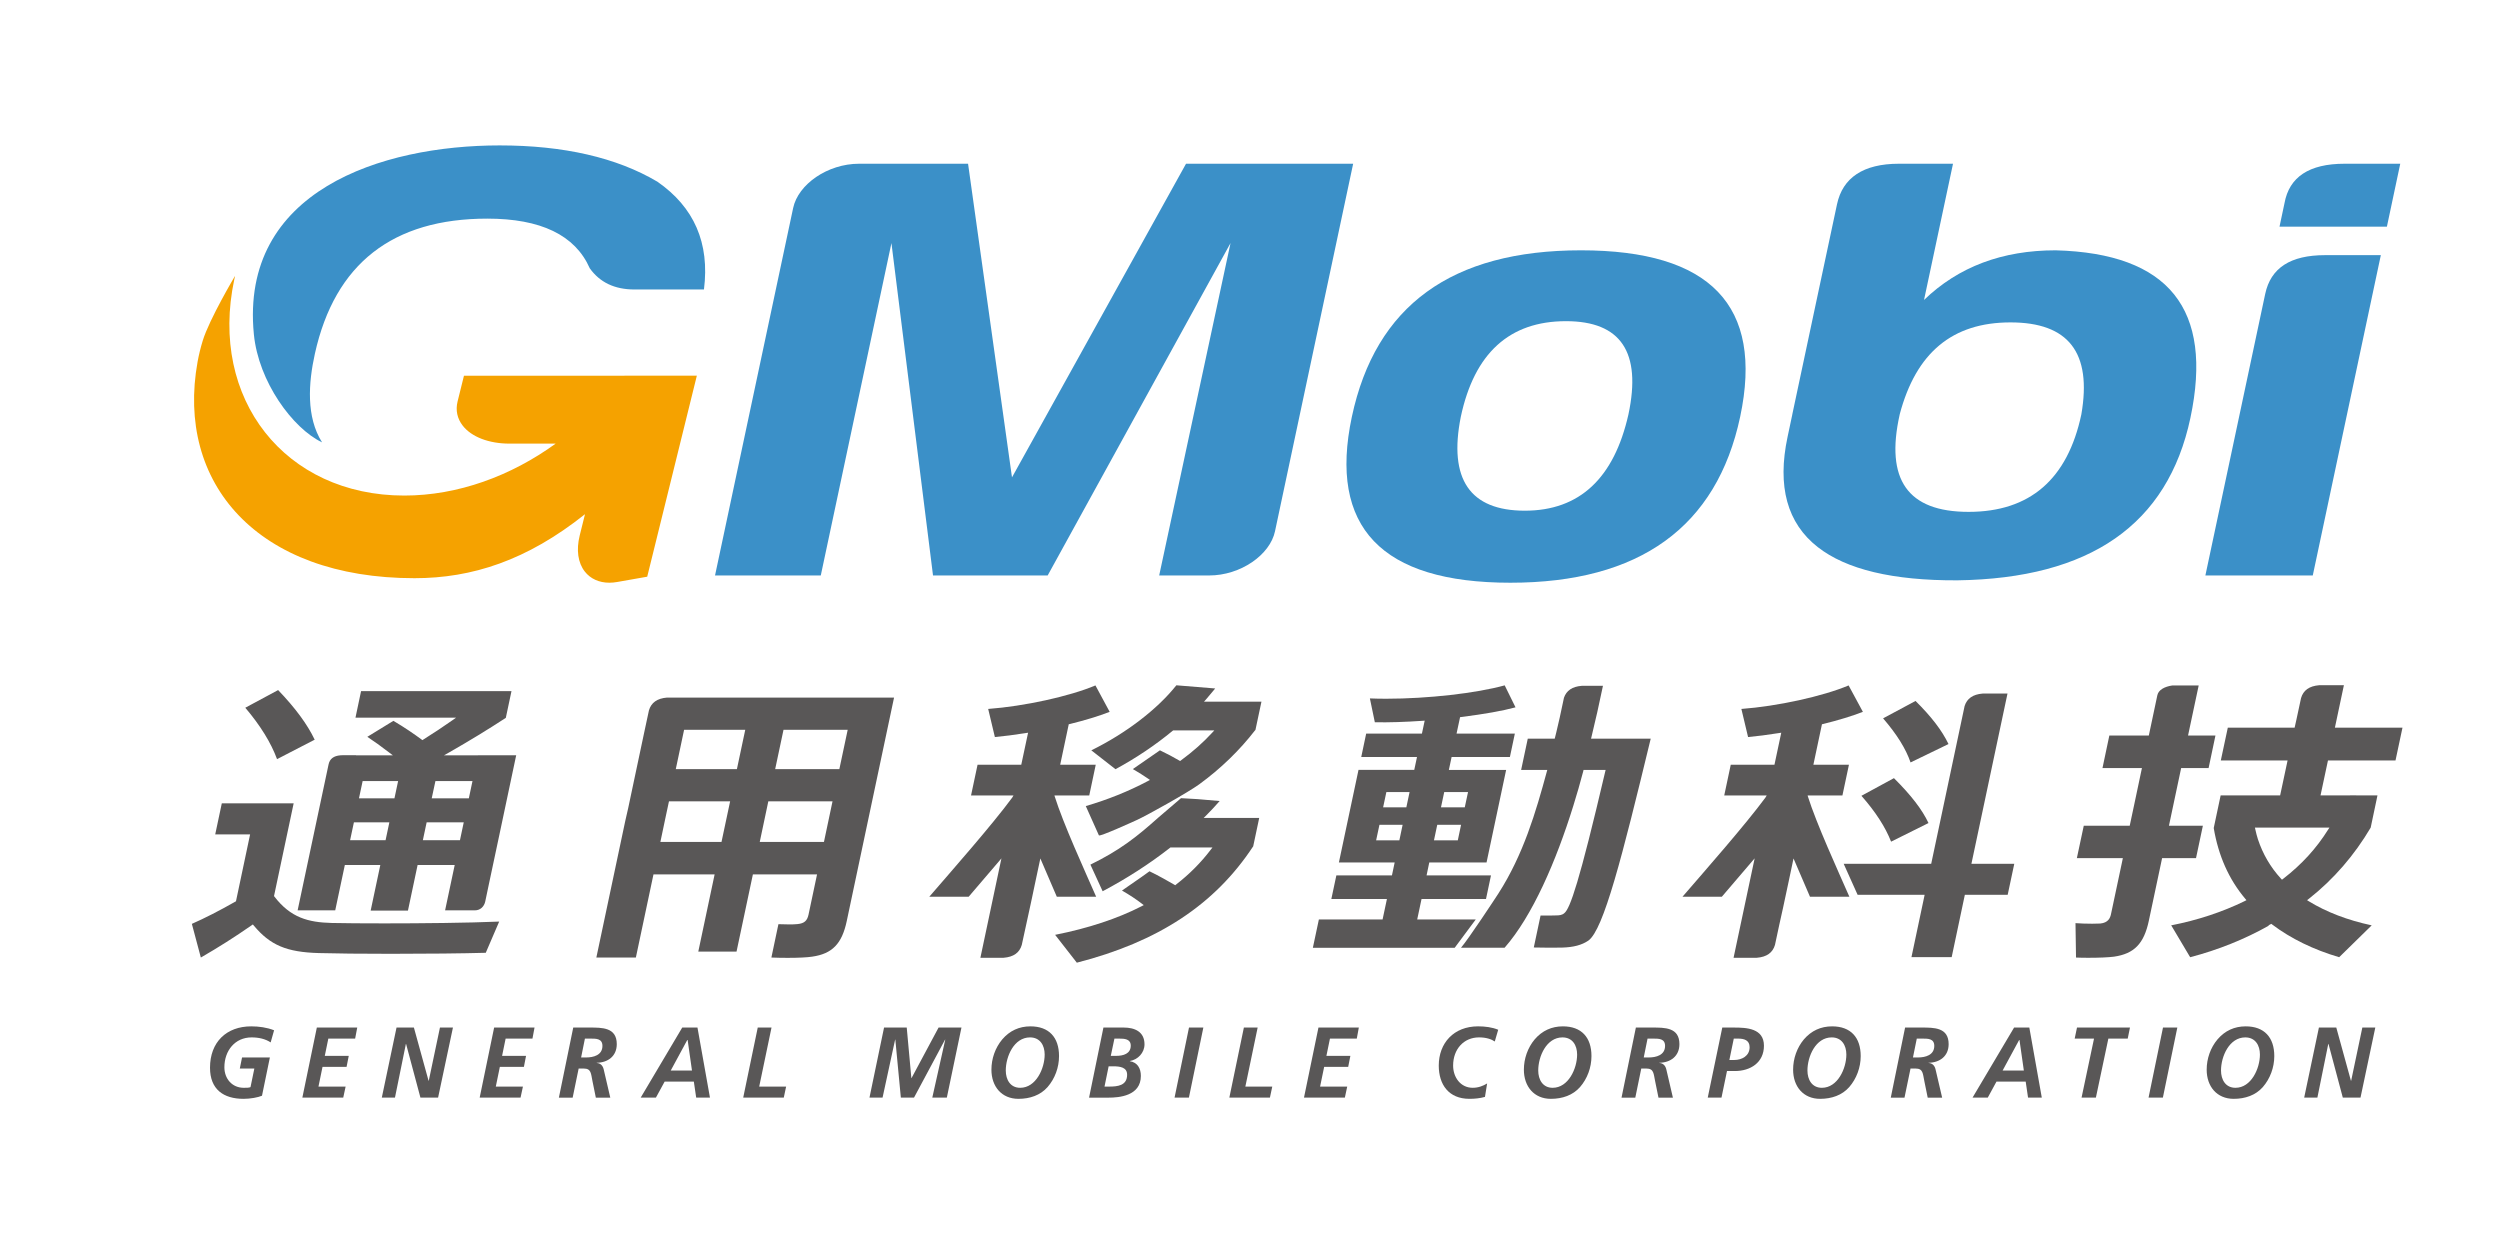
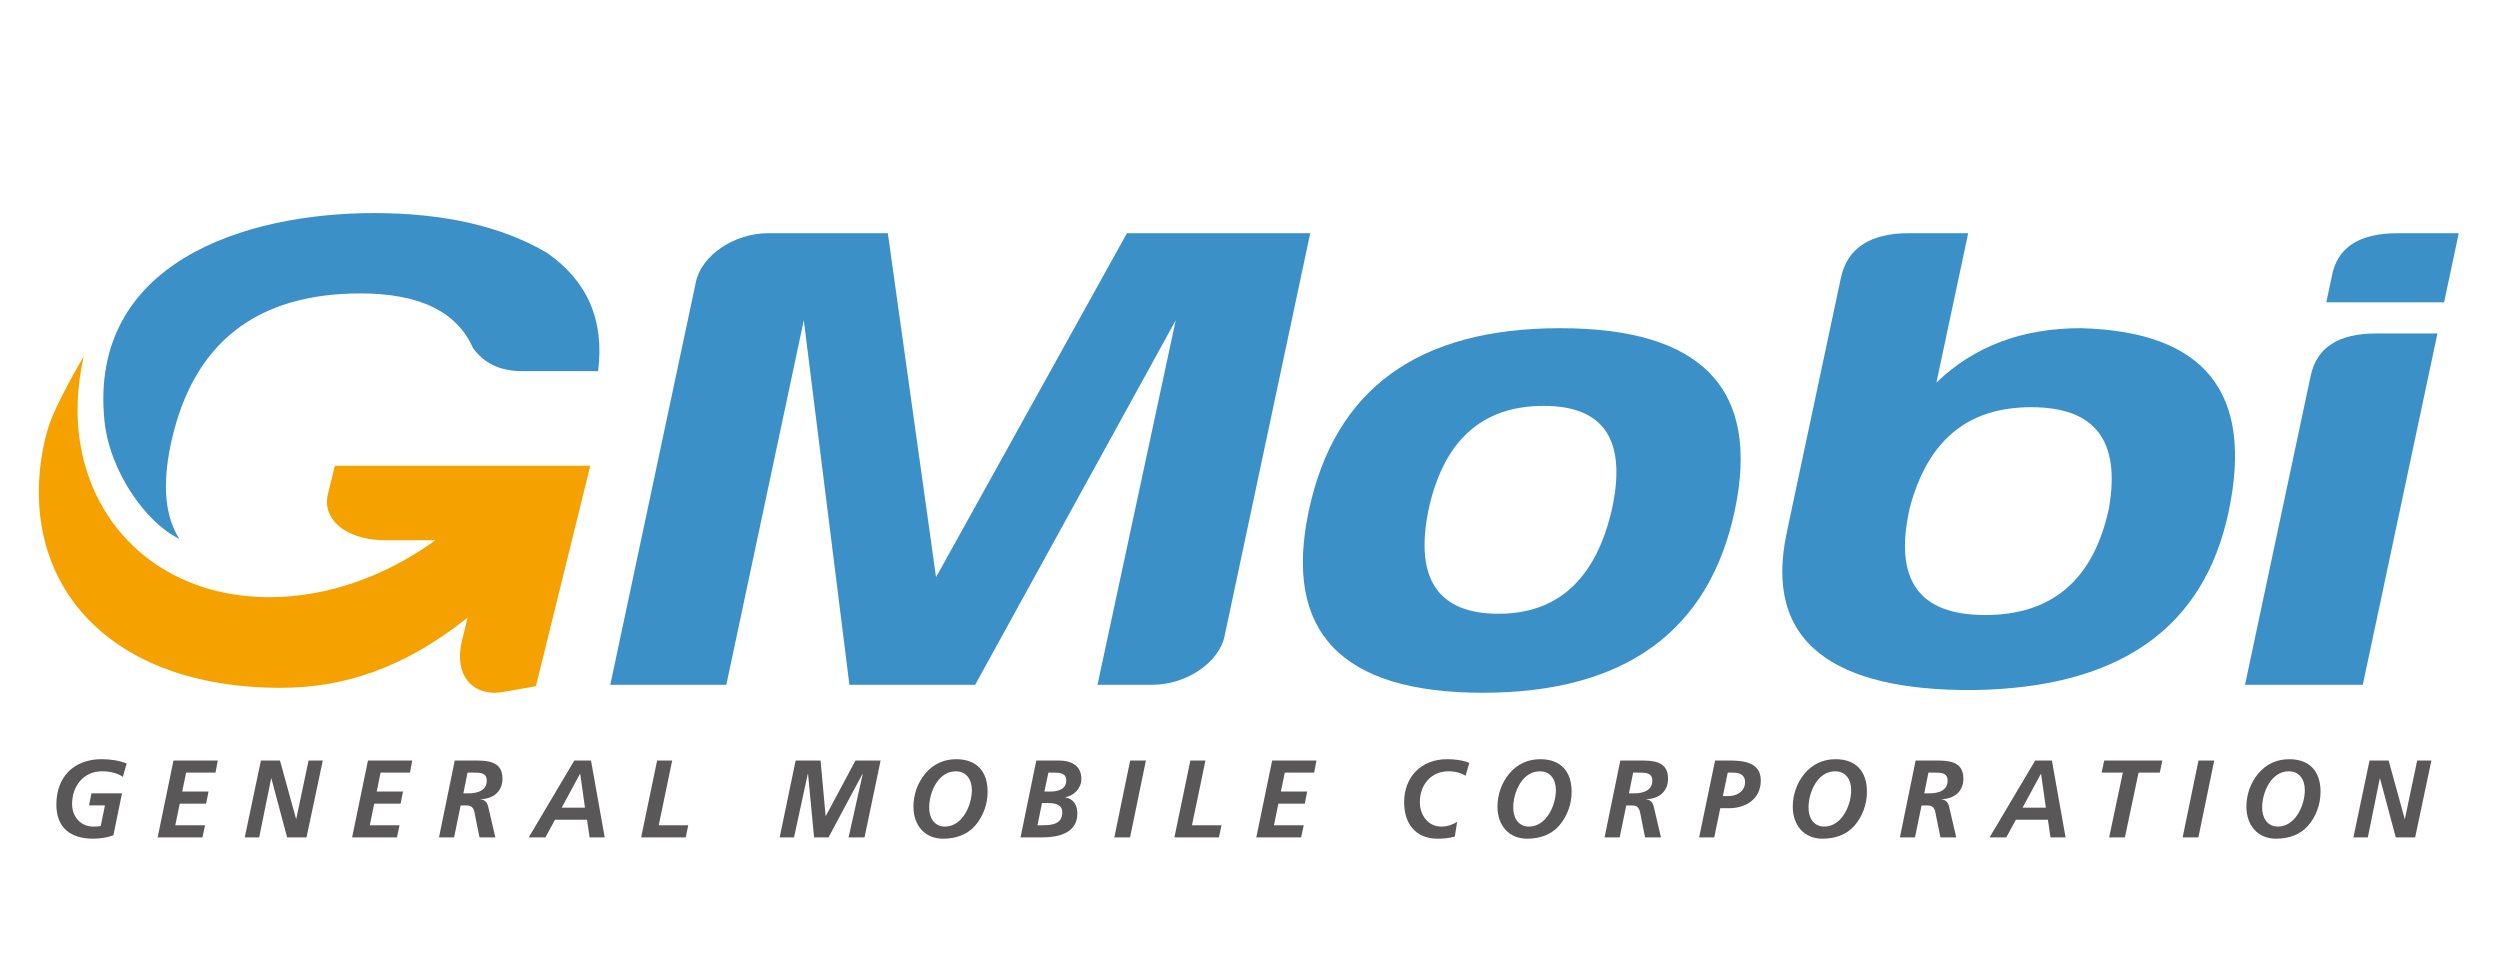
- <svg xmlns="http://www.w3.org/2000/svg" version="1.1" id="圖層_1" x="0px" y="0px" width="215.286px" height="106.369px" viewBox="0 0 215.286 106.369" enable-background="new 0 0 215.286 106.369" xml:space="preserve">
+ <svg xmlns="http://www.w3.org/2000/svg" version="1.1" id="圖層_1" x="0px" y="0px" width="196.667px" height="76.667px" viewBox="0 0 196.667 76.667" enable-background="new 0 0 196.667 76.667" xml:space="preserve">
  <g>
    <g>
-       <path fill="#595757" d="M23.308,89.767c-0.455-0.301-1.023-0.432-1.641-0.432c-1.438,0-2.344,1.15-2.344,2.574    c0,0.979,0.66,1.766,1.666,1.766c0.271,0,0.451,0,0.584-0.059l0.33-1.6h-1.252l0.193-0.953h2.396l-0.678,3.295    c-0.346,0.148-1.006,0.268-1.582,0.268c-1.734,0-2.895-0.812-2.895-2.68c0-2.205,1.414-3.562,3.547-3.562    c0.658,0,1.354,0.094,1.971,0.338L23.308,89.767z" />
-       <path fill="#595757" d="M27.284,88.487h3.479l-0.18,0.951h-2.309l-0.305,1.486h2.064l-0.188,0.951h-2.072l-0.348,1.695h2.338    l-0.205,0.951h-3.521L27.284,88.487z" />
-       <path fill="#595757" d="M34.147,88.487h1.496l1.262,4.582h0.018l0.963-4.582h1.119l-1.279,6.035h-1.521l-1.236-4.627h-0.016    l-0.941,4.627h-1.133L34.147,88.487z" />
-       <path fill="#595757" d="M42.552,88.487h3.479l-0.178,0.951h-2.311l-0.305,1.486H45.3l-0.184,0.951h-2.072l-0.348,1.695h2.336    l-0.205,0.951h-3.52L42.552,88.487z" />
-       <path fill="#595757" d="M49.364,88.487h1.395c1.092,0,2.354-0.018,2.354,1.428c0,1.035-0.762,1.59-1.725,1.605v0.018    c0.32,0.018,0.521,0.225,0.6,0.555l0.566,2.43H51.31l-0.289-1.42c-0.133-0.637-0.1-1.086-0.744-1.086h-0.447l-0.516,2.506h-1.186    L49.364,88.487z M50.042,91.063h0.432c0.633,0,1.404-0.199,1.404-0.996c0-0.629-0.535-0.629-1.016-0.629H50.37L50.042,91.063z" />
-       <path fill="#595757" d="M58.751,88.487h1.311l1.076,6.035h-1.186l-0.203-1.383h-2.512l-0.754,1.383h-1.311L58.751,88.487z     M57.761,92.187h1.828l-0.373-2.627h-0.033L57.761,92.187z" />
-       <path fill="#595757" d="M65.253,88.487h1.186l-1.061,5.084h2.318l-0.201,0.951h-3.494L65.253,88.487z" />
-       <path fill="#595757" d="M76.13,88.487h1.953l0.398,4.35h0.016l2.328-4.35h1.971l-1.26,6.035h-1.252l1.117-4.996h-0.018    l-2.674,4.996h-1.133l-0.475-4.996h-0.018l-1.082,4.996h-1.127L76.13,88.487z" />
-       <path fill="#595757" d="M91.198,90.942c0,0.984-0.355,1.945-0.99,2.674c-0.617,0.699-1.516,1.01-2.506,1.01    c-1.455,0-2.326-1.072-2.326-2.508c0-0.957,0.33-1.893,0.932-2.611c0.643-0.752,1.463-1.123,2.428-1.123    C90.335,88.384,91.198,89.335,91.198,90.942z M86.612,92.187c0,0.787,0.389,1.488,1.242,1.488c1.354,0,2.107-1.658,2.107-2.863    c0-0.803-0.404-1.477-1.26-1.477C87.323,89.335,86.612,90.97,86.612,92.187z" />
-       <path fill="#595757" d="M95.021,88.487h1.754c0.92,0,1.783,0.346,1.783,1.443c0,0.736-0.574,1.324-1.26,1.438v0.018    c0.658,0.102,0.947,0.621,0.947,1.268c0,1.73-1.896,1.869-2.775,1.869h-1.686L95.021,88.487z M95.114,93.571h0.404    c0.729,0,1.543-0.086,1.543-1.02c0-0.631-0.576-0.727-1.211-0.727H95.47L95.114,93.571z M95.655,90.925h0.465    c0.602,0,1.254-0.174,1.254-0.881c0-0.578-0.543-0.605-0.99-0.605h-0.416L95.655,90.925z" />
-       <path fill="#595757" d="M102.39,88.487h1.236l-1.244,6.035h-1.236L102.39,88.487z" />
-       <path fill="#595757" d="M107.116,88.487h1.186l-1.059,5.084h2.318l-0.203,0.951h-3.494L107.116,88.487z" />
-       <path fill="#595757" d="M113.538,88.487h3.477l-0.176,0.951h-2.311l-0.305,1.486h2.064l-0.188,0.951h-2.07l-0.35,1.695h2.336    l-0.203,0.951h-3.52L113.538,88.487z" />
-       <path fill="#595757" d="M128.722,89.688c-0.271-0.189-0.721-0.354-1.355-0.354c-1.311,0-2.232,1.01-2.232,2.428    c0,1.014,0.643,1.912,1.684,1.912c0.5,0,0.904-0.166,1.244-0.373l-0.186,1.158c-0.434,0.123-0.891,0.166-1.338,0.166    c-1.785,0-2.641-1.227-2.641-2.863c0-1.943,1.295-3.379,3.385-3.379c0.594,0,1.219,0.078,1.734,0.293L128.722,89.688z" />
-       <path fill="#595757" d="M137.048,90.942c0,0.984-0.354,1.945-0.988,2.674c-0.619,0.699-1.514,1.01-2.506,1.01    c-1.455,0-2.326-1.072-2.326-2.508c0-0.957,0.33-1.893,0.93-2.611c0.645-0.752,1.465-1.123,2.43-1.123    C136.187,88.384,137.048,89.335,137.048,90.942z M132.464,92.187c0,0.787,0.389,1.488,1.242,1.488    c1.355,0,2.107-1.658,2.107-2.863c0-0.803-0.404-1.477-1.262-1.477C133.173,89.335,132.464,90.97,132.464,92.187z" />
-       <path fill="#595757" d="M140.872,88.487h1.396c1.092,0,2.354-0.018,2.354,1.428c0,1.035-0.764,1.59-1.727,1.605v0.018    c0.32,0.018,0.523,0.225,0.6,0.555l0.566,2.43h-1.242l-0.289-1.42c-0.135-0.637-0.102-1.086-0.744-1.086h-0.449l-0.514,2.506    h-1.186L140.872,88.487z M141.55,91.063h0.432c0.635,0,1.404-0.199,1.404-0.996c0-0.629-0.533-0.629-1.016-0.629h-0.492    L141.55,91.063z" />
-       <path fill="#595757" d="M148.245,94.522h-1.184l1.252-6.035h0.998c1.092,0,2.59,0.061,2.59,1.566c0,1.459-1.176,2.178-2.496,2.178    h-0.686L148.245,94.522z M148.923,91.28h0.424c0.65,0,1.32-0.346,1.32-1.1c0-0.613-0.484-0.742-0.992-0.742h-0.371L148.923,91.28z    " />
-       <path fill="#595757" d="M160.233,90.942c0,0.984-0.357,1.945-0.99,2.674c-0.617,0.699-1.516,1.01-2.504,1.01    c-1.455,0-2.326-1.072-2.326-2.508c0-0.957,0.328-1.893,0.928-2.611c0.645-0.752,1.465-1.123,2.43-1.123    C159.37,88.384,160.233,89.335,160.233,90.942z M155.647,92.187c0,0.787,0.389,1.488,1.244,1.488c1.354,0,2.107-1.658,2.107-2.863    c0-0.803-0.406-1.477-1.262-1.477C156.356,89.335,155.647,90.97,155.647,92.187z" />
-       <path fill="#595757" d="M164.056,88.487h1.396c1.092,0,2.354-0.018,2.354,1.428c0,1.035-0.764,1.59-1.727,1.605v0.018    c0.322,0.018,0.525,0.225,0.6,0.555l0.568,2.43h-1.244l-0.289-1.42c-0.135-0.637-0.1-1.086-0.744-1.086h-0.447l-0.518,2.506    h-1.182L164.056,88.487z M164.733,91.063h0.432c0.635,0,1.404-0.199,1.404-0.996c0-0.629-0.533-0.629-1.016-0.629h-0.49    L164.733,91.063z" />
-       <path fill="#595757" d="M173.442,88.487h1.312l1.074,6.035h-1.184l-0.203-1.383h-2.514l-0.752,1.383h-1.312L173.442,88.487z     M172.454,92.187h1.828l-0.375-2.627h-0.031L172.454,92.187z" />
-       <path fill="#595757" d="M178.86,88.487h4.561l-0.193,0.951h-1.668l-1.074,5.084h-1.234l1.074-5.084h-1.666L178.86,88.487z" />
-       <path fill="#595757" d="M186.265,88.487h1.234l-1.244,6.035h-1.234L186.265,88.487z" />
-       <path fill="#595757" d="M195.849,90.942c0,0.984-0.357,1.945-0.99,2.674c-0.617,0.699-1.516,1.01-2.504,1.01    c-1.457,0-2.328-1.072-2.328-2.508c0-0.957,0.328-1.893,0.932-2.611c0.643-0.752,1.463-1.123,2.428-1.123    C194.987,88.384,195.849,89.335,195.849,90.942z M191.261,92.187c0,0.787,0.389,1.488,1.244,1.488    c1.355,0,2.107-1.658,2.107-2.863c0-0.803-0.404-1.477-1.26-1.477C191.974,89.335,191.261,90.97,191.261,92.187z" />
-       <path fill="#595757" d="M199.692,88.487h1.496l1.262,4.582h0.018l0.963-4.582h1.117l-1.275,6.035h-1.523l-1.234-4.627h-0.018    l-0.938,4.627h-1.137L199.692,88.487z" />
-     </g>
-     <g>
-       <path fill="#595757" d="M166.071,70.876c-0.543-1.158-1.494-2.395-2.975-3.867l-2.801,1.521c1.205,1.363,2.062,2.689,2.555,3.949    L166.071,70.876z" />
-       <path fill="#595757" d="M167.794,64.073c-0.564-1.172-1.473-2.359-2.84-3.711l-2.793,1.498c1.188,1.379,1.963,2.623,2.365,3.797    L167.794,64.073z" />
-       <path fill="#595757" d="M131.897,79.526v-0.008c-0.041,0.053-0.082,0.1-0.123,0.15C131.851,79.583,131.897,79.526,131.897,79.526z    " />
-       <g>
-         <path fill="#595757" d="M130.024,65.19l0.426-2.014h-5.02l0.303-1.418l0.125-0.016c2.006-0.256,3.49-0.518,4.65-0.83     l-0.932-1.893c-2.447,0.678-6.613,1.152-10.193,1.152c-0.494,0-0.971-0.008-1.416-0.027l0.426,2.053     c1.211,0.023,2.596-0.021,4.141-0.127l0.152-0.012l-0.238,1.117h-4.801l-0.424,2.014h4.801l-0.236,1.109h-4.801l-1.689,7.973     h4.803l-0.234,1.111h-4.787l-0.432,2.033h4.787l-0.375,1.764h-5.486l-0.518,2.439h12.213l1.814-2.439h-5.041l0.373-1.764h5.551     l0.43-2.033h-5.547l0.232-1.111h4.932L129.7,66.3h-4.932l0.236-1.109H130.024z M119.386,68.21h1.998l-0.277,1.312h-2     L119.386,68.21z M118.505,72.364l0.285-1.336h1.996l-0.281,1.336H118.505z M125.538,72.364h-2.053l0.283-1.336h2.051     L125.538,72.364z M126.419,68.21l-0.281,1.312h-2.049l0.279-1.312H126.419z" />
-       </g>
-       <path fill="#595757" d="M96.06,66.239c1.791-0.971,3.438-2.08,4.912-3.299l0.055-0.045h3.545l-0.193,0.209    c-0.752,0.82-1.646,1.615-2.656,2.357l-0.098,0.074l-0.088-0.051c-0.496-0.293-1.053-0.582-1.65-0.871l-2.334,1.615    c0.516,0.299,0.945,0.57,1.312,0.824l0.162,0.113l-0.211,0.113c-1.641,0.867-3.428,1.586-5.314,2.137l1.129,2.521    c0.088,0.131,2.98-1.191,3.24-1.309c0.887-0.398,4.459-2.398,5.4-3.086c1.871-1.367,3.482-2.932,4.822-4.668h0.016l0.006-0.029    l0.416-1.959l0.098-0.459h-1.172h-3.58h-0.197l0.184-0.205c0.211-0.244,0.416-0.486,0.605-0.721    c0.059-0.07,0.117-0.143,0.176-0.213l-3.344-0.273c-1.637,2.066-4.357,4.145-7.322,5.6L96.06,66.239z" />
-       <path fill="#595757" d="M107.069,70.437h-3.416l0.217-0.215c0.377-0.375,0.764-0.791,1.16-1.242    c-0.244-0.025-0.787-0.07-1.9-0.164l-1.428-0.082l-1.99,1.703c-1.869,1.67-3.312,2.799-5.812,4.02l1.053,2.293    c2.092-1.105,4.035-2.363,5.783-3.727l0.055-0.045h3.621l-0.152,0.197c-0.855,1.121-1.826,2.096-2.959,2.977l-0.096,0.08    l-0.094-0.055c-0.488-0.283-1.23-0.713-2.123-1.148c-0.23,0.182-0.824,0.59-2.369,1.66c0.637,0.367,1.203,0.738,1.721,1.137    l0.154,0.117l-0.205,0.107c-2.061,1.057-4.559,1.883-7.428,2.453l1.869,2.398c7.008-1.797,11.885-5.006,15.176-10.004h0.008    l0.006-0.021l0.424-2.002l0.092-0.438H107.069z" />
-       <g>
-         <path fill="#595757" d="M28.562,79.481c-2.01-0.051-3.535-0.449-4.938-2.279l-0.027-0.039l1.691-7.984h-6.188l-0.566,2.672h3.004     l-1.217,5.762l-0.074,0.041c-1.342,0.766-2.596,1.406-3.725,1.904l0.773,2.9c1.529-0.883,2.918-1.764,4.35-2.76l0.131-0.09     l0.08,0.098c1.41,1.689,2.824,2.289,5.602,2.367c1.441,0.041,3.648,0.064,6.207,0.064c3.086,0,6.195-0.031,8.166-0.088     l1.156-2.688c-2.623,0.115-6.797,0.156-9.881,0.156C31.259,79.519,29.644,79.503,28.562,79.481z" />
-         <path fill="#595757" d="M27.099,63.698c-0.635-1.33-1.666-2.727-3.148-4.273l-2.828,1.521c1.299,1.531,2.217,3.018,2.734,4.426     L27.099,63.698z" />
-         <path fill="#595757" d="M41.157,65.044h-2.924l0.434-0.244c1.697-0.967,3.393-2.002,4.891-2.982l0.488-2.301H31.093l-0.482,2.287     h8.66l-0.334,0.236c-0.742,0.525-1.596,1.088-2.459,1.631l-0.102,0.066l-0.082-0.061c-0.609-0.449-1.436-1.027-2.42-1.6     l-2.242,1.375c0.592,0.389,1.176,0.812,1.875,1.348l0.322,0.244h-3.172l0.002-0.008h-1.141c-0.072,0-0.137,0.002-0.199,0.008     c-0.588,0.047-0.926,0.305-1.025,0.787l-1.225,5.775l-1.439,6.789h3.238l0.828-3.906h3.055l-0.832,3.93h3.211l0.832-3.93h3.195     l-0.828,3.906h1.098h1.465c0.473,0,0.803-0.326,0.896-0.77l0.322-1.531l0.902-4.246l1.439-6.805H41.157z M33.204,72.351h-3.055     l0.328-1.539h3.053L33.204,72.351z M33.968,68.747h-3.055l0.316-1.488h3.055L33.968,68.747z M37.497,67.259h3.191l-0.314,1.488     h-3.197L37.497,67.259z M36.415,72.351l0.326-1.539h3.195l-0.326,1.539H36.415z" />
-       </g>
-       <path fill="#595757" d="M169.767,74.386l3.107-14.66h-0.033h-2.107c-0.846,0.068-1.348,0.43-1.553,1.072l-1.961,9.266    l-0.916,4.322h-7.537l1.201,2.672h5.77l-0.039,0.189l-1.094,5.174h3.463l1.133-5.363h3.689l0.568-2.672H169.767z" />
-       <g>
-         <path fill="#595757" d="M198.817,77.61l-0.145-0.092l0.16-0.123c2.131-1.68,3.908-3.738,5.318-6.125l0,0l0.498-2.359l0.086-0.418     h-1.828l-0.012-0.002l-0.641,0.002h-2.422l0.641-3.008h5.816l0.6-2.822h-5.82l0.775-3.656h-0.023h-2.105     c-0.859,0.07-1.369,0.443-1.562,1.109c-0.146,0.68-0.271,1.273-0.395,1.84c-0.055,0.234-0.107,0.473-0.158,0.707h-5.754     l-0.602,2.822h5.75l-0.641,3.008h-5.123l-0.596,2.812c0.398,2.375,1.303,4.42,2.715,6.09l0.102,0.123l-0.178,0.092     c-1.92,0.934-4.037,1.633-6.303,2.076l0.072,0.115l1.5,2.525l0.064,0.104c2.416-0.631,4.682-1.545,6.748-2.705l0.014-0.051     c0.041-0.021,0.08-0.041,0.121-0.062l0.102-0.055l0.074,0.055c1.611,1.215,3.553,2.164,5.771,2.818l2.801-2.744     C202.163,79.243,200.341,78.544,198.817,77.61z M196.634,75.661l-0.123,0.094l-0.088-0.094c-0.91-0.988-1.568-2.131-1.984-3.391     c-0.08-0.27-0.162-0.537-0.217-0.82l-0.041-0.18h2.973h3.445l-0.119,0.18C199.47,73.065,198.21,74.44,196.634,75.661z" />
-       </g>
-       <g>
-         <path fill="#595757" d="M186.778,71.104l0.373-1.762l0.678-3.201h0.021h2.342l0.59-2.799h-2.342h-0.018l0.916-4.312h-2.277     c-0.643,0.094-1.184,0.369-1.283,0.842l-0.734,3.471h-0.062h-3.338l-0.59,2.799h3.336h0.061l-0.676,3.201l-0.375,1.762h-3.957     l-0.596,2.795h3.961l-0.109,0.52l-0.91,4.291c-0.07,0.346-0.246,0.752-0.926,0.818c-0.164,0.01-0.412,0.016-0.699,0.016     c-0.508,0-1.018-0.018-1.434-0.049c0.002,0.279,0.014,1.023,0.045,2.963c0.334,0.016,0.707,0.02,1.084,0.02     c0.906,0,1.723-0.035,2.188-0.096c1.738-0.252,2.58-1.117,2.998-3.092l1.143-5.391h2.92l0.592-2.795H186.778z" />
-       </g>
-       <g>
-         <path fill="#595757" d="M137.358,63.61h-0.348l0.037-0.141c0.416-1.709,0.596-2.545,0.99-4.41h-0.947h-0.875     c-0.828,0.064-1.324,0.414-1.535,1.025l-0.369,1.729c-0.088,0.389-0.182,0.793-0.291,1.25c-0.033,0.131-0.068,0.27-0.102,0.412     l-0.035,0.135h-2.32l-0.572,2.693h2.252l-0.039,0.143c-0.953,3.51-2.021,7.145-4.172,10.5c-0.256,0.398-2.578,3.926-3.219,4.668     h3.754c2.396-2.729,4.443-7.467,5.918-12.221c0.309-0.988,0.594-1.984,0.85-2.957l0.031-0.133h0.42h1.482l-0.035,0.139     c-2.24,9.578-3.029,11.799-3.52,12.191c-0.188,0.174-0.451,0.197-0.688,0.197c-0.117,0.008-0.285,0.01-0.475,0.01     c-0.141,0-0.742-0.002-0.885-0.002l-0.584,2.754c0.676,0.016,1.969,0.029,2.418,0.01c0.996-0.025,1.719-0.219,2.281-0.602     c1.314-0.936,2.906-7.195,5.371-17.391H137.358z" />
-       </g>
-       <path fill="#595757" d="M90.815,68.552l-0.01-0.051H93.8l0.559-2.645h-3.062l0.738-3.488l0.115-0.025    c1.314-0.324,2.486-0.682,3.408-1.043l-1.225-2.275c-2.227,0.941-6.125,1.793-9.236,2.025l0.576,2.42    c0.789-0.072,1.662-0.184,2.674-0.344l0.186-0.029l-0.588,2.76h-3.764l-0.561,2.645h3.656l-0.107,0.18    c-1.73,2.352-5.193,6.281-7.145,8.541h3.391l2.682-3.137l0.141-0.17l-1.812,8.562h1.16h0.836c0.865-0.068,1.373-0.439,1.568-1.107    c0.266-1.256,0.475-2.223,0.703-3.232l0.16-0.742l0.312-1.48l0.424-1.992l1.418,3.299h3.389    C93.417,74.985,91.563,70.946,90.815,68.552z" />
-       <path fill="#595757" d="M155.673,68.552l-0.008-0.051h2.994l0.561-2.645h-3.062l0.738-3.488l0.115-0.025    c1.312-0.324,2.486-0.682,3.41-1.043l-1.229-2.275c-2.227,0.941-6.123,1.793-9.234,2.025l0.576,2.42    c0.787-0.072,1.66-0.184,2.67-0.344l0.188-0.029l-0.586,2.76h-3.764l-0.561,2.645h3.658l-0.109,0.18    c-1.734,2.352-5.193,6.281-7.145,8.541h3.389l2.682-3.137l0.145-0.17l-1.816,8.562h1.164h0.834    c0.863-0.068,1.371-0.439,1.568-1.107c0.264-1.256,0.477-2.223,0.703-3.232l0.158-0.742l0.316-1.48l0.42-1.992l1.418,3.299h3.393    C158.278,74.985,156.425,70.946,155.673,68.552z" />
-       <g>
-         <path fill="#595757" d="M59.554,60.071h-0.055h-1.207h-0.846c-0.861,0.068-1.371,0.441-1.564,1.109     c-0.143,0.682-0.273,1.273-0.395,1.84l-0.766,3.617l-0.627,2.965c-0.061,0.268-0.123,0.535-0.184,0.805     c-0.025,0.104-0.047,0.205-0.07,0.309l-2.486,11.742h0.137h3.266l1.516-7.158h5.266l-1.406,6.646h3.293l1.408-6.646h5.525     l-0.732,3.459c-0.115,0.541-0.373,0.762-0.953,0.818c-0.191,0.025-0.49,0.029-0.709,0.029c-0.291,0-0.613-0.008-0.932-0.021     l-0.6,2.846c-0.002,0.008-0.002,0.018,0,0.027c0.457,0.02,0.945,0.027,1.404,0.027c0.924,0,1.674-0.037,2.107-0.104     c1.725-0.248,2.559-1.107,2.973-3.064l4.074-19.246H59.554z M62.132,72.503h-5.264l0.441-2.096l0.299-1.398h0.051h5.215     L62.132,72.503z M63.458,66.235h-5.209h-0.055l0.717-3.391h0.057h5.209L63.458,66.235z M70.954,72.503h-5.529l0.738-3.494h5.529     L70.954,72.503z M72.28,66.235h-5.527l0.719-3.391h5.527L72.28,66.235z" />
-       </g>
+       <path fill="#595757" d="M9.666,61.108c-0.459-0.303-1.027-0.432-1.645-0.432c-1.441,0-2.35,1.15-2.35,2.582    c0,0.979,0.66,1.766,1.67,1.766c0.271,0,0.449,0,0.586-0.061l0.33-1.604H7.002l0.195-0.951h2.4L8.92,65.709    c-0.35,0.146-1.01,0.268-1.586,0.268c-1.738,0-2.9-0.814-2.9-2.686c0-2.209,1.416-3.568,3.553-3.568    c0.662,0,1.357,0.094,1.977,0.336L9.666,61.108z" />
+       <path fill="#595757" d="M13.648,59.827h3.484l-0.178,0.953h-2.314l-0.307,1.49h2.07l-0.188,0.953h-2.076l-0.348,1.697h2.34    l-0.203,0.953h-3.527L13.648,59.827z" />
+       <path fill="#595757" d="M20.525,59.827h1.5l1.264,4.592h0.018l0.967-4.592h1.119l-1.281,6.047h-1.525l-1.238-4.635H21.33    l-0.941,4.635h-1.135L20.525,59.827z" />
+       <path fill="#595757" d="M28.947,59.827h3.484l-0.178,0.953h-2.314l-0.305,1.49h2.068l-0.188,0.953h-2.076l-0.348,1.697h2.34    l-0.203,0.953h-3.527L28.947,59.827z" />
+       <path fill="#595757" d="M35.773,59.827h1.398c1.094,0,2.357-0.018,2.357,1.43c0,1.039-0.764,1.594-1.73,1.611v0.018    c0.322,0.018,0.525,0.225,0.602,0.555l0.568,2.434h-1.246l-0.289-1.42c-0.135-0.643-0.1-1.094-0.746-1.094h-0.449l-0.516,2.514    h-1.188L35.773,59.827z M36.451,62.409h0.432c0.637,0,1.408-0.199,1.408-0.996c0-0.633-0.533-0.633-1.018-0.633h-0.492    L36.451,62.409z" />
+       <path fill="#595757" d="M45.18,59.827h1.312l1.078,6.047h-1.188l-0.203-1.387h-2.52l-0.754,1.387h-1.312L45.18,59.827z     M44.188,63.536h1.83l-0.371-2.635h-0.035L44.188,63.536z" />
+       <path fill="#595757" d="M51.693,59.827h1.186L51.82,64.92h2.324l-0.203,0.953h-3.504L51.693,59.827z" />
+       <path fill="#595757" d="M62.592,59.827h1.959l0.398,4.357h0.018l2.33-4.357h1.977l-1.264,6.047h-1.254l1.117-5.008h-0.016    l-2.68,5.008h-1.137l-0.475-5.008h-0.016l-1.086,5.008h-1.129L62.592,59.827z" />
+       <path fill="#595757" d="M77.692,62.288c0,0.988-0.355,1.949-0.992,2.676c-0.619,0.703-1.518,1.014-2.51,1.014    c-1.459,0-2.333-1.074-2.333-2.512c0-0.961,0.331-1.898,0.934-2.617c0.643-0.754,1.467-1.125,2.432-1.125    C76.827,59.723,77.692,60.676,77.692,62.288z M73.096,63.536c0,0.787,0.391,1.488,1.246,1.488c1.355,0,2.111-1.664,2.111-2.867    c0-0.805-0.406-1.48-1.264-1.48C73.809,60.676,73.096,62.313,73.096,63.536z" />
+       <path fill="#595757" d="M81.522,59.827h1.756c0.924,0,1.789,0.346,1.789,1.447c0,0.736-0.578,1.324-1.264,1.438v0.018    c0.66,0.104,0.949,0.623,0.949,1.273c0,1.732-1.898,1.871-2.781,1.871h-1.688L81.522,59.827z M81.616,64.92h0.406    c0.729,0,1.543-0.086,1.543-1.021c0-0.633-0.576-0.729-1.213-0.729h-0.381L81.616,64.92z M82.159,62.27h0.465    c0.604,0,1.256-0.174,1.256-0.885c0-0.58-0.543-0.605-0.992-0.605h-0.416L82.159,62.27z" />
+       <path fill="#595757" d="M88.907,59.827h1.238l-1.248,6.047h-1.236L88.907,59.827z" />
+       <path fill="#595757" d="M93.641,59.827h1.188l-1.061,5.094h2.324l-0.203,0.953h-3.502L93.641,59.827z" />
+       <path fill="#595757" d="M100.077,59.827h3.484l-0.18,0.953h-2.312l-0.307,1.49h2.068l-0.186,0.953h-2.078l-0.346,1.697h2.34    l-0.205,0.953h-3.525L100.077,59.827z" />
+       <path fill="#595757" d="M115.29,61.03c-0.271-0.189-0.721-0.354-1.355-0.354c-1.314,0-2.24,1.014-2.24,2.434    c0,1.014,0.646,1.914,1.688,1.914c0.5,0,0.906-0.164,1.248-0.371l-0.188,1.16c-0.432,0.121-0.891,0.164-1.34,0.164    c-1.789,0-2.645-1.23-2.645-2.867c0-1.949,1.297-3.387,3.391-3.387c0.594,0,1.221,0.076,1.738,0.293L115.29,61.03z" />
+       <path fill="#595757" d="M123.635,62.288c0,0.988-0.357,1.949-0.992,2.676c-0.619,0.703-1.518,1.014-2.51,1.014    c-1.459,0-2.332-1.074-2.332-2.512c0-0.961,0.33-1.898,0.934-2.617c0.643-0.754,1.467-1.125,2.434-1.125    C122.77,59.723,123.635,60.676,123.635,62.288z M119.04,63.536c0,0.787,0.389,1.488,1.246,1.488c1.357,0,2.111-1.664,2.111-2.867    c0-0.805-0.406-1.48-1.264-1.48C119.752,60.676,119.04,62.313,119.04,63.536z" />
+       <path fill="#595757" d="M127.465,59.827h1.398c1.094,0,2.357-0.018,2.357,1.43c0,1.039-0.764,1.594-1.73,1.611v0.018    c0.324,0.018,0.527,0.225,0.602,0.555l0.57,2.434h-1.248l-0.287-1.42c-0.137-0.643-0.104-1.094-0.746-1.094h-0.449l-0.518,2.514    h-1.188L127.465,59.827z M128.143,62.409h0.434c0.635,0,1.406-0.199,1.406-0.996c0-0.633-0.533-0.633-1.018-0.633h-0.49    L128.143,62.409z" />
+       <path fill="#595757" d="M134.854,65.874h-1.188l1.254-6.047h1.002c1.094,0,2.594,0.061,2.594,1.568c0,1.463-1.178,2.184-2.5,2.184    h-0.688L134.854,65.874z M135.532,62.625h0.424c0.652,0,1.322-0.348,1.322-1.102c0-0.615-0.482-0.744-0.992-0.744h-0.371    L135.532,62.625z" />
+       <path fill="#595757" d="M146.866,62.288c0,0.988-0.357,1.949-0.992,2.676c-0.619,0.703-1.518,1.014-2.51,1.014    c-1.459,0-2.332-1.074-2.332-2.512c0-0.961,0.33-1.898,0.934-2.617c0.645-0.754,1.467-1.125,2.434-1.125    C146,59.723,146.866,60.676,146.866,62.288z M142.27,63.536c0,0.787,0.391,1.488,1.246,1.488c1.357,0,2.111-1.664,2.111-2.867    c0-0.805-0.408-1.48-1.264-1.48C142.981,60.676,142.27,62.313,142.27,63.536z" />
+       <path fill="#595757" d="M150.696,59.827h1.398c1.094,0,2.359-0.018,2.359,1.43c0,1.039-0.764,1.594-1.73,1.611v0.018    c0.322,0.018,0.525,0.225,0.602,0.555l0.568,2.434h-1.246l-0.289-1.42c-0.137-0.643-0.102-1.094-0.746-1.094h-0.449l-0.518,2.514    h-1.186L150.696,59.827z M151.375,62.409h0.432c0.637,0,1.408-0.199,1.408-0.996c0-0.633-0.535-0.633-1.018-0.633h-0.492    L151.375,62.409z" />
+       <path fill="#595757" d="M160.102,59.827h1.314l1.076,6.047h-1.186l-0.203-1.387h-2.52l-0.754,1.387h-1.314L160.102,59.827z     M159.11,63.536h1.832l-0.373-2.635h-0.035L159.11,63.536z" />
+       <path fill="#595757" d="M165.532,59.827h4.568l-0.193,0.953h-1.672l-1.076,5.094h-1.238l1.076-5.094h-1.668L165.532,59.827z" />
+       <path fill="#595757" d="M172.948,59.827h1.238l-1.246,6.047h-1.238L172.948,59.827z" />
+       <path fill="#595757" d="M182.551,62.288c0,0.988-0.355,1.949-0.99,2.676c-0.619,0.703-1.52,1.014-2.512,1.014    c-1.457,0-2.332-1.074-2.332-2.512c0-0.961,0.332-1.898,0.934-2.617c0.645-0.754,1.467-1.125,2.434-1.125    C181.686,59.723,182.551,60.676,182.551,62.288z M177.956,63.536c0,0.787,0.391,1.488,1.246,1.488    c1.357,0,2.111-1.664,2.111-2.867c0-0.805-0.406-1.48-1.264-1.48C178.668,60.676,177.956,62.313,177.956,63.536z" />
+       <path fill="#595757" d="M186.405,59.827h1.5l1.264,4.592h0.018l0.965-4.592h1.119l-1.279,6.047h-1.525l-1.238-4.635h-0.018    l-0.941,4.635h-1.135L186.405,59.827z" />
    </g>
    <g>
      <g>
-         <path fill="#3B90C8" d="M149.853,35.894c-2.018,9.488-8.666,14.287-19.791,14.287c-11.123,0-15.666-4.799-13.648-14.287     c2.041-9.592,8.609-14.338,19.732-14.338S151.892,26.302,149.853,35.894z M125.796,35.894c-1.07,5.371,0.787,8.084,5.514,8.084     c4.729,0,7.689-2.816,8.922-8.291c1.143-5.371-0.656-8.029-5.381-8.029C129.981,27.657,126.96,30.421,125.796,35.894z" />
-         <path fill="#3B90C8" d="M205.024,21.972l-5.861,27.584h-9.248l5.152-24.246c0.479-2.24,2.168-3.338,5.16-3.338H205.024z" />
-         <path fill="#3B90C8" d="M206.696,14.1l-1.15,5.422h-9.248l0.432-2.035c0.408-2.239,2.111-3.387,5.17-3.387H206.696z" />
+         <path fill="#3B90C8" d="M136.465,40.183c-2.021,9.507-8.686,14.314-19.832,14.314c-11.145,0-15.697-4.807-13.674-14.314     c2.043-9.611,8.625-14.365,19.771-14.365C133.875,25.817,138.506,30.571,136.465,40.183z M112.36,40.183     c-1.072,5.38,0.789,8.099,5.525,8.099s7.705-2.822,8.939-8.308c1.145-5.381-0.658-8.045-5.393-8.045     C116.553,31.929,113.528,34.696,112.36,40.183z" />
+         <path fill="#3B90C8" d="M191.747,26.233l-5.873,27.636h-9.266l5.164-24.292c0.477-2.246,2.172-3.344,5.168-3.344H191.747z" />
+         <path fill="#3B90C8" d="M193.422,18.345l-1.154,5.436h-9.264l0.432-2.039c0.408-2.246,2.115-3.396,5.18-3.396H193.422z" />
        <g>
-           <path fill="#3B90C8" d="M177.022,21.556c-4.586,0-8.363,1.408-11.336,4.275l2.496-11.731h-4.59h-0.07      c-3.059,0-4.844,1.201-5.33,3.495l-1.754,8.237l0,0l-2.094,9.848l-0.006,0.043l-0.402,1.895      c-0.91,4.279-0.031,7.438,2.598,9.494c2.463,1.926,6.459,2.887,12.018,2.863c11.434-0.158,18.119-4.799,20.072-13.977      C190.616,26.612,186.769,21.817,177.022,21.556z M169.524,44.079c-5.273,0-7.176-2.803-5.939-8.357l0.008-0.043      c1.408-5.314,4.537-7.916,9.539-7.916c5.004,0,7.023,2.604,6.102,7.924C178.048,41.265,174.808,44.079,169.524,44.079z" />
+           <path fill="#3B90C8" d="M163.69,25.817c-4.596,0-8.381,1.41-11.359,4.281l2.5-11.754h-4.6h-0.068      c-3.066,0-4.854,1.203-5.342,3.502l-1.756,8.254v-0.002l-2.1,9.867l-0.006,0.045l-0.402,1.896      c-0.914,4.289-0.031,7.453,2.602,9.511c2.469,1.932,6.475,2.895,12.043,2.869c11.457-0.156,18.156-4.807,20.111-14      C177.309,30.882,173.458,26.077,163.69,25.817z M156.176,48.383c-5.285,0-7.191-2.809-5.953-8.373l0.008-0.045      c1.414-5.324,4.549-7.932,9.561-7.932c5.014,0,7.037,2.611,6.113,7.939C164.717,45.563,161.469,48.383,156.176,48.383z" />
        </g>
-         <path fill="#3B90C8" d="M107.419,14.1h-5.285L87.147,41.108L83.364,14.1h-5.088h-4.297c-2.713,0-5.244,1.773-5.676,3.807     l-6.729,31.649h9.107l6.086-28.625l0.02,0.172l3.559,28.453h9.873l15.748-28.625l-6.145,28.625h0.059h4.24     c2.713,0,5.246-1.773,5.676-3.807l6.729-31.649H107.419z" />
+         <path fill="#3B90C8" d="M93.946,18.345h-5.293L73.635,45.407l-3.792-27.062h-5.098h-4.307c-2.717,0-5.254,1.777-5.688,3.814     L48.01,53.87h9.127l6.096-28.681l0.02,0.172l3.566,28.509h9.895l15.779-28.681L86.336,53.87h0.059h4.248     c2.719,0,5.256-1.775,5.686-3.812l6.742-31.712H93.946z" />
      </g>
-       <path fill="#3B90C8" d="M41.964,18.827c4.59,0,7.559,1.408,8.824,4.278c0.859,1.197,2.115,1.824,3.854,1.824h5.979    c0.508-4.014-0.855-7.09-4.006-9.28c-3.518-2.086-8.094-3.127-13.586-3.127c-10.172,0-22.375,3.9-21.168,16.257    c0.398,4.096,3.346,8.113,5.873,9.314c-1.383-2.193-1.176-5.111-0.617-7.637C28.839,22.687,33.831,18.827,41.964,18.827z" />
-       <path fill="#F5A200" d="M53.771,32.354h-0.111H39.954l-0.551,2.225c-0.184,0.748-0.029,1.471,0.449,2.082    c0.756,0.967,2.258,1.541,4.018,1.541h3.943c0,0,0.014,0.002,0.035,0.002c-3.842,2.785-8.42,4.471-13.035,4.471    c-10.268,0-16.824-8.322-14.641-18.592c0.014-0.061,0.029-0.121,0.043-0.182c0.01-0.047,0.014-0.09,0.023-0.137    c0,0-2.215,3.725-2.781,5.578c-0.182,0.598-0.332,1.203-0.443,1.816c-1.887,10.438,5.125,18.633,18.68,18.633    c4.951,0,9.68-1.527,14.682-5.512l-0.457,1.842c-0.305,1.244-0.15,2.344,0.443,3.102c0.484,0.617,1.232,0.957,2.107,0.957    c0.219,0,0.445-0.02,0.674-0.061l2.592-0.457l4.273-17.309H53.771z" />
+       <path fill="#3B90C8" d="M28.359,23.083c4.598,0,7.572,1.41,8.842,4.283c0.859,1.201,2.117,1.828,3.859,1.828h5.992    c0.508-4.021-0.857-7.104-4.016-9.297c-3.523-2.09-8.109-3.135-13.611-3.135c-10.191,0-22.418,3.908-21.213,16.289    c0.4,4.105,3.354,8.131,5.887,9.334c-1.385-2.197-1.178-5.121-0.617-7.652C15.209,26.946,20.209,23.083,28.359,23.083z" />
+       <path fill="#F5A200" d="M40.189,36.636h-0.113H26.344l-0.549,2.229c-0.186,0.752-0.031,1.475,0.447,2.086    c0.758,0.969,2.264,1.545,4.027,1.545h3.953c0,0,0.012,0.002,0.031,0.002c-3.85,2.791-8.436,4.48-13.061,4.48    c-10.289,0-16.855-8.341-14.67-18.628c0.014-0.062,0.031-0.123,0.045-0.184c0.008-0.045,0.014-0.09,0.021-0.135    c0,0-2.217,3.73-2.785,5.588c-0.182,0.598-0.332,1.205-0.445,1.82C1.469,45.897,8.494,54.108,22.076,54.108    c4.963,0,9.699-1.531,14.711-5.523l-0.455,1.846c-0.307,1.246-0.15,2.35,0.441,3.107c0.484,0.619,1.236,0.959,2.113,0.959    c0.219,0,0.445-0.02,0.674-0.061l2.6-0.455l4.277-17.345H40.189z" />
    </g>
  </g>
</svg>
